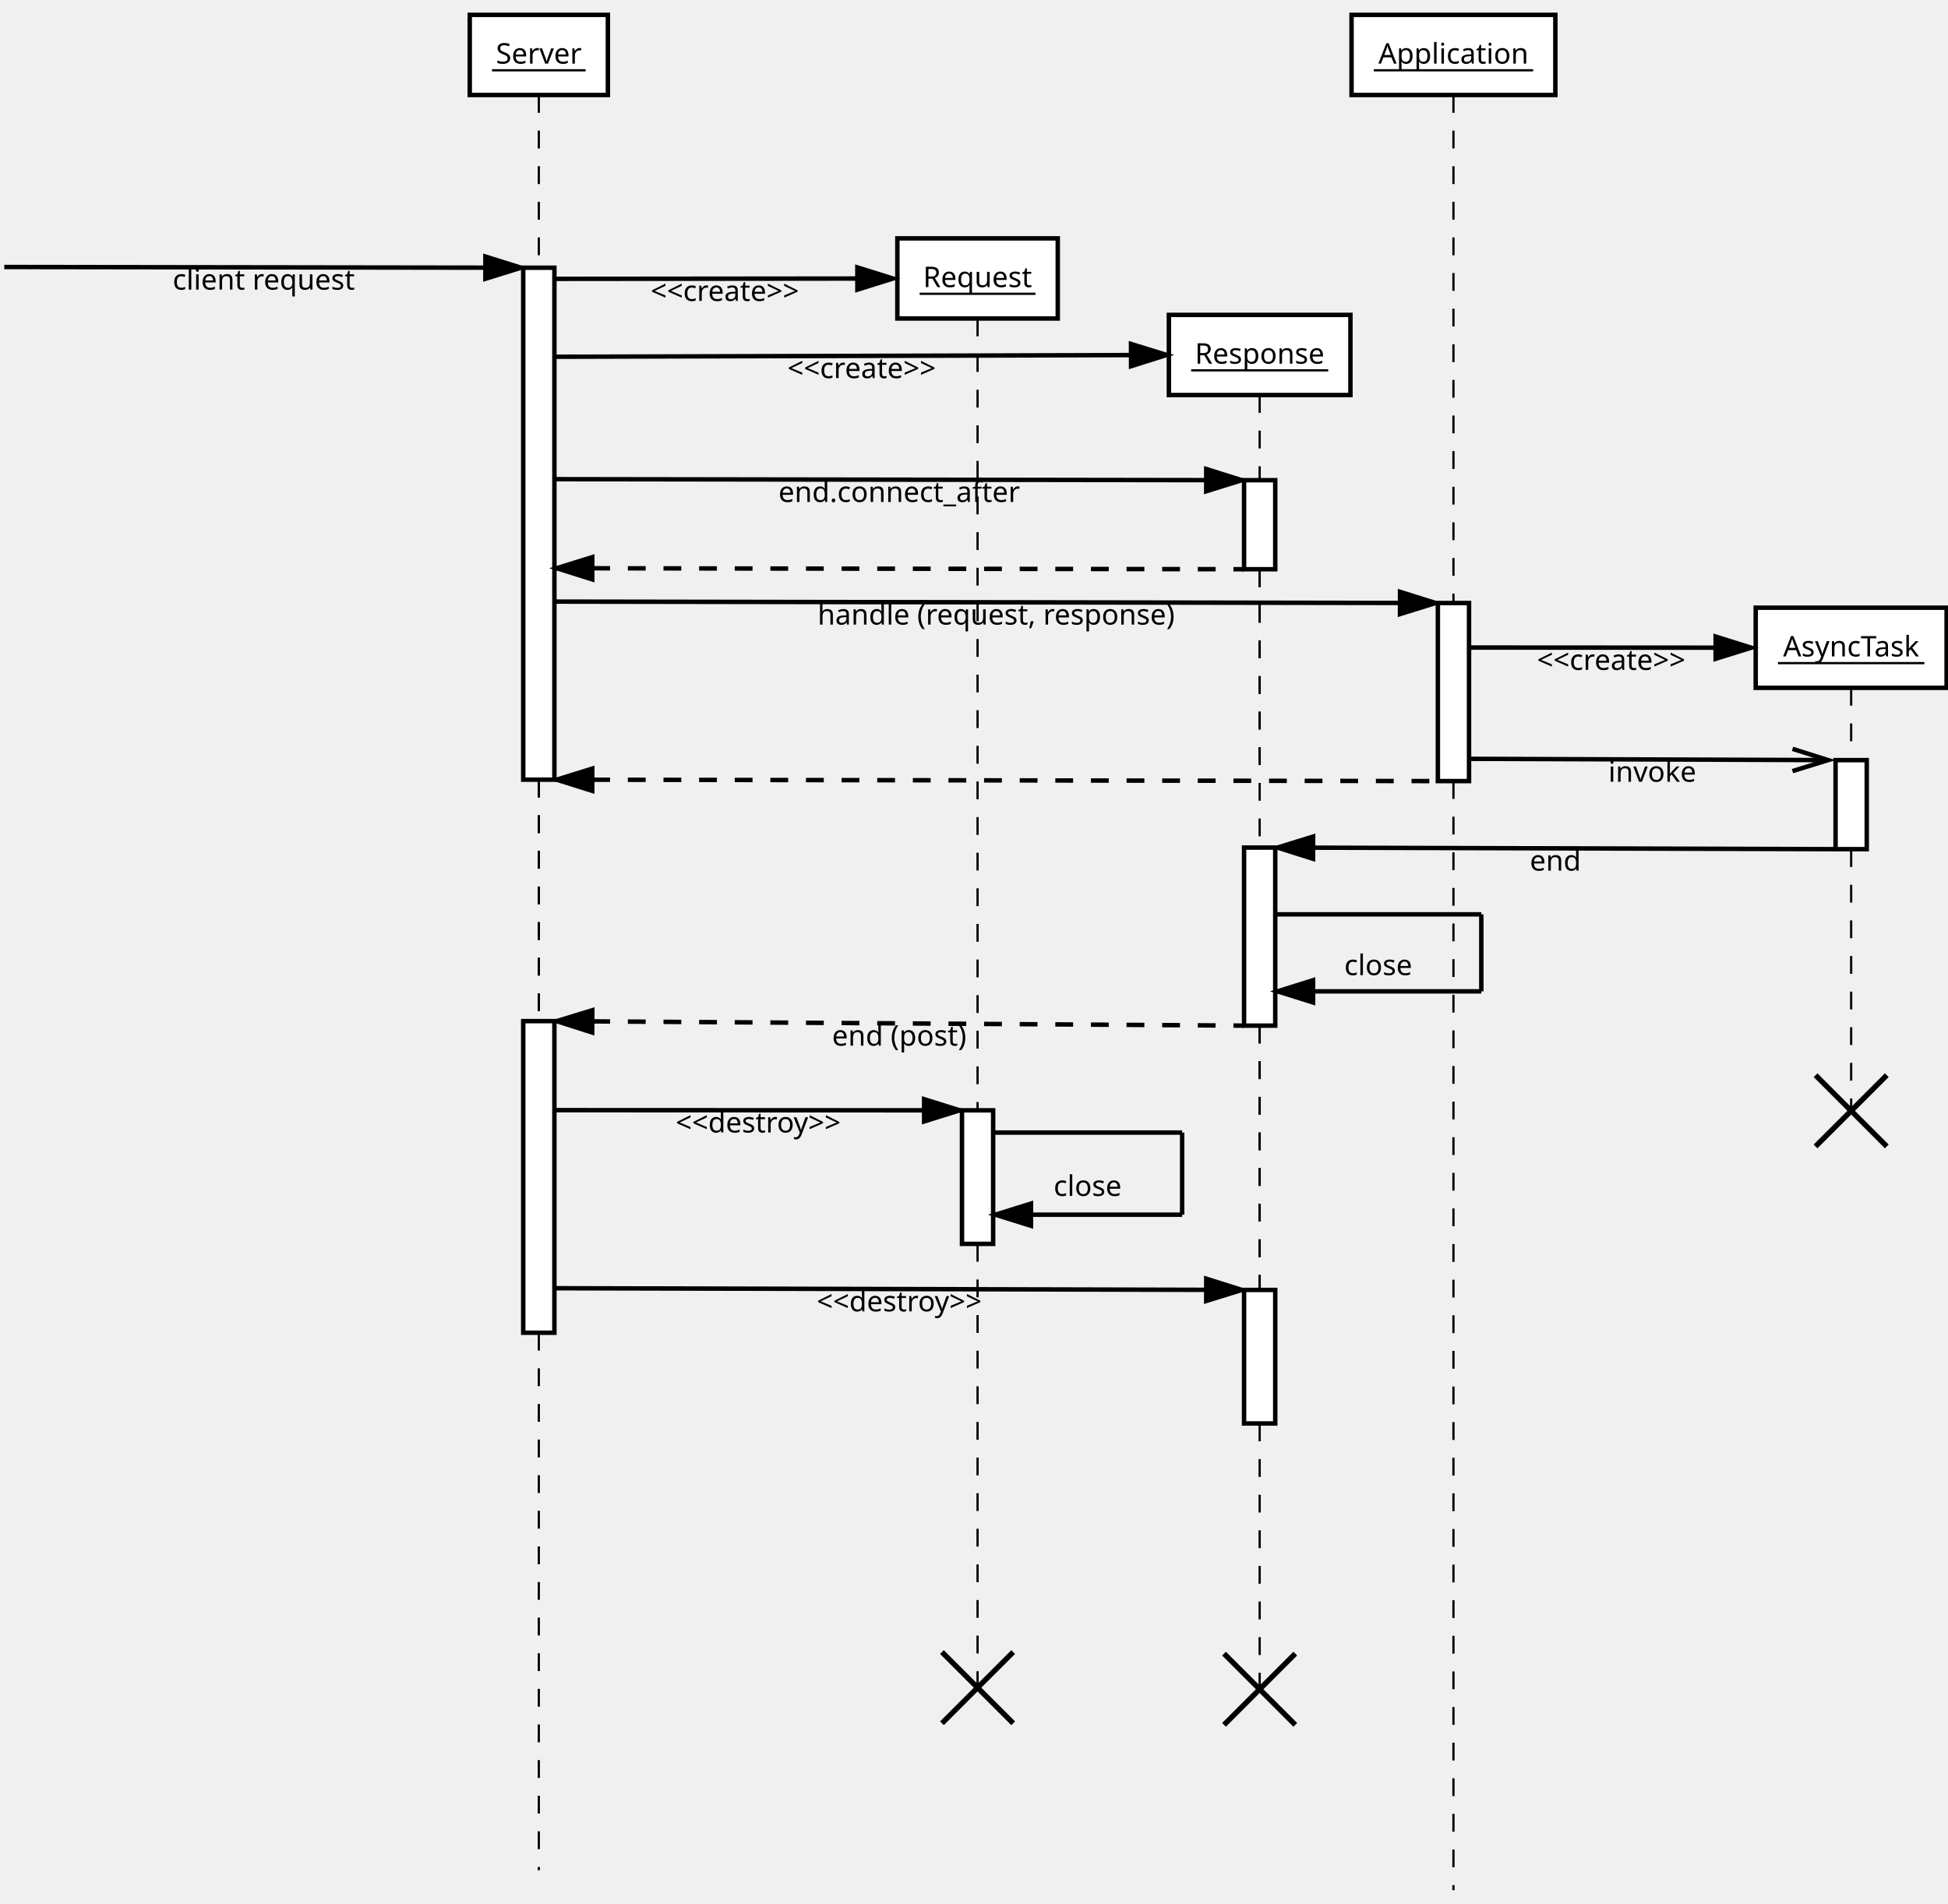
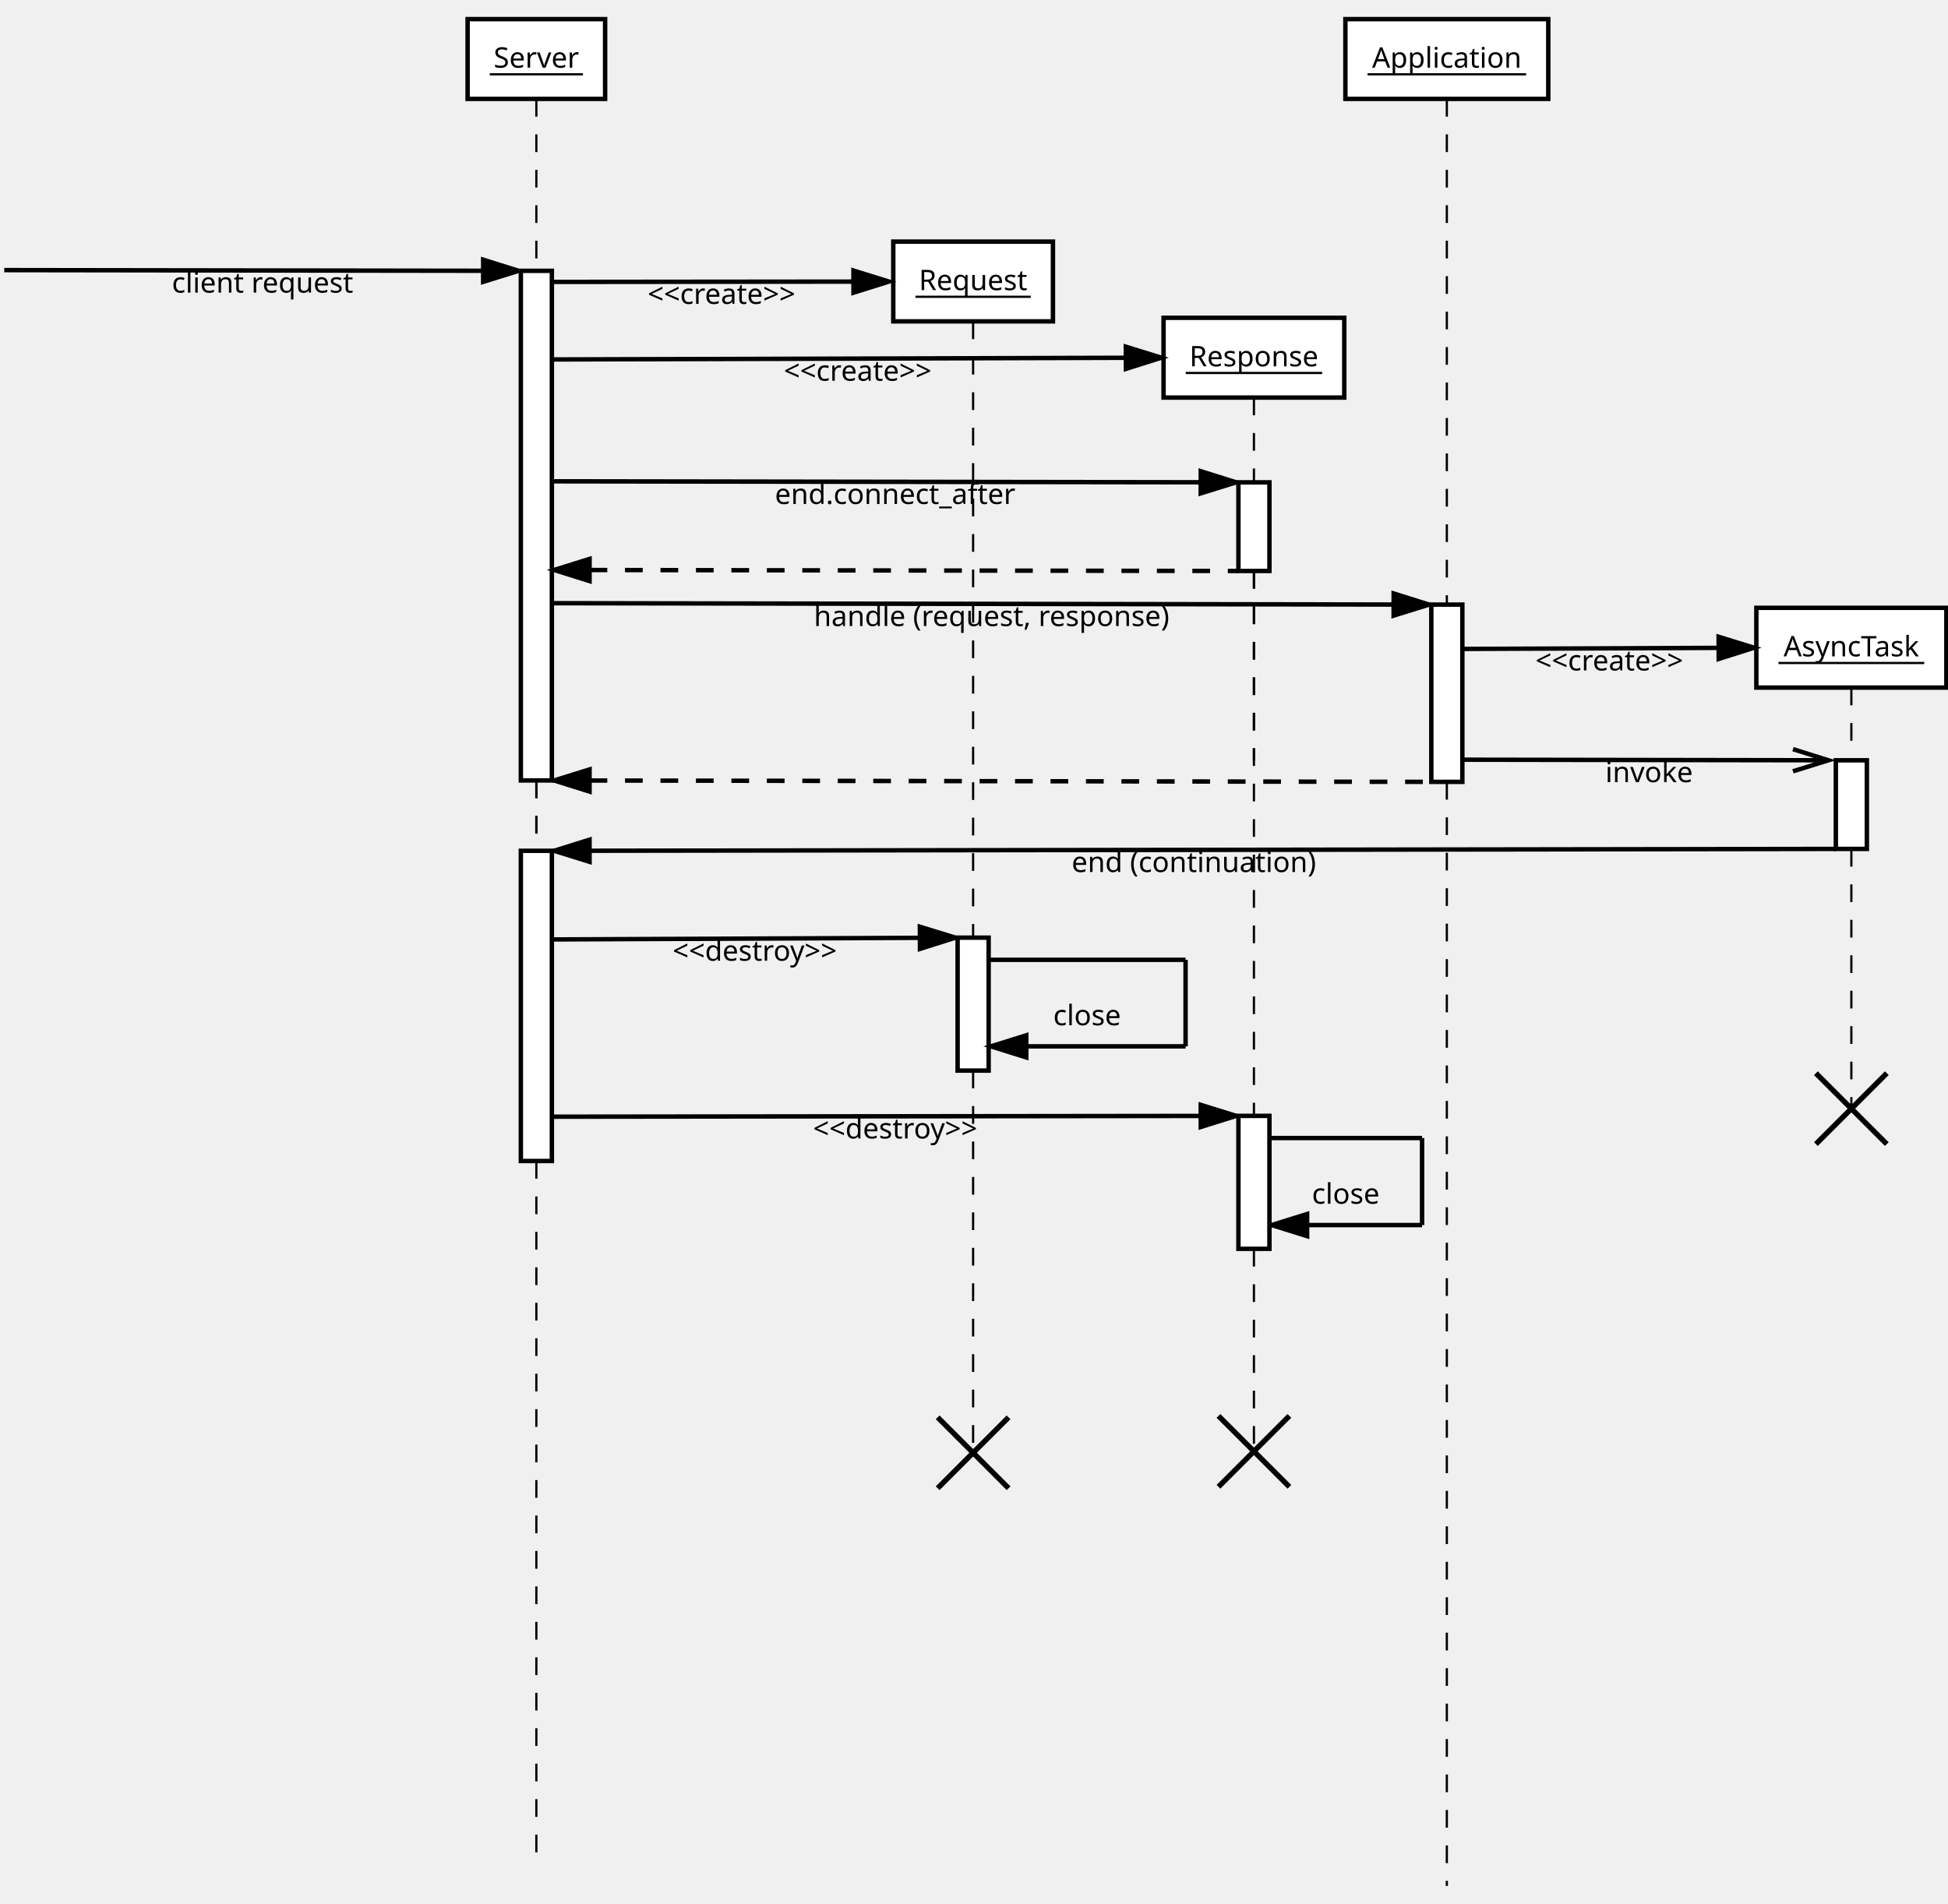
- <svg xmlns="http://www.w3.org/2000/svg" width="44cm" height="43cm" viewBox="204 140 875 845">
+ <svg xmlns="http://www.w3.org/2000/svg" width="44cm" height="43cm" viewBox="204 140 879 845">
  <g>
    <line style="fill: none; fill-opacity:0; stroke-width: 1; stroke-dasharray: 8; stroke: #000000" x1="446.024" y1="177.621" x2="446.024" y2="255.219" />
    <line style="fill: none; fill-opacity:0; stroke-width: 1; stroke-dasharray: 8; stroke: #000000" x1="446.024" y1="485.219" x2="446.024" y2="592.604" />
    <rect style="fill: #ffffff" x="439.024" y="255.219" width="14" height="230" />
    <rect style="fill: none; fill-opacity:0; stroke-width: 2; stroke: #000000" x="439.024" y="255.219" width="14" height="230" />
  </g>
  <g>
    <rect style="fill: #ffffff" x="415" y="141.621" width="62.05" height="36" />
    <rect style="fill: none; fill-opacity:0; stroke-width: 2; stroke: #000000" x="415" y="141.621" width="62.05" height="36" />
    <text font-size="12.8" style="fill: #000000;text-anchor:middle;font-family:sans-serif;font-style:normal;font-weight:normal" x="446.025" y="163.521">
      <tspan x="446.025" y="163.521">Server</tspan>
    </text>
    <line style="fill: none; fill-opacity:0; stroke-width: 1; stroke: #000000" x1="425" y1="166.521" x2="467.05" y2="166.521" />
  </g>
  <g>
    <line style="fill: none; fill-opacity:0; stroke-width: 1; stroke-dasharray: 8; stroke: #000000" x1="856.858" y1="177.621" x2="856.858" y2="405.858" />
    <line style="fill: none; fill-opacity:0; stroke-width: 1; stroke-dasharray: 8; stroke: #000000" x1="856.858" y1="485.858" x2="856.858" y2="984.138" />
    <rect style="fill: #ffffff" x="849.858" y="405.858" width="14" height="80" />
    <rect style="fill: none; fill-opacity:0; stroke-width: 2; stroke: #000000" x="849.858" y="405.858" width="14" height="80" />
  </g>
  <g>
    <rect style="fill: #ffffff" x="811.084" y="141.621" width="91.55" height="36" />
    <rect style="fill: none; fill-opacity:0; stroke-width: 2; stroke: #000000" x="811.084" y="141.621" width="91.55" height="36" />
    <text font-size="12.8" style="fill: #000000;text-anchor:middle;font-family:sans-serif;font-style:normal;font-weight:normal" x="856.859" y="163.521">
      <tspan x="856.859" y="163.521">Application</tspan>
    </text>
    <line style="fill: none; fill-opacity:0; stroke-width: 1; stroke: #000000" x1="821.084" y1="166.521" x2="892.634" y2="166.521" />
  </g>
  <g>
    <line style="fill: none; fill-opacity:0; stroke-width: 2; stroke: #000000" x1="422.024" y1="255.194" x2="205.92" y2="254.894" />
    <polygon style="fill: #000000" points="422.017,260.194 438.024,255.217 422.031,250.194 " />
    <polygon style="fill: none; fill-opacity:0; stroke-width: 2; stroke: #000000" points="422.017,260.194 438.024,255.217 422.031,250.194 " />
    <text font-size="12.8" style="fill: #000000;text-anchor:middle;font-family:sans-serif;font-style:normal;font-weight:normal" x="322.472" y="265.056">client request</text>
  </g>
  <g>
    <line style="fill: none; fill-opacity:0; stroke-width: 2; stroke: #000000" x1="832.858" y1="405.831" x2="453.026" y2="405.218" />
    <polygon style="fill: #000000" points="832.85,410.831 848.858,405.856 832.866,400.831 " />
    <polygon style="fill: none; fill-opacity:0; stroke-width: 2; stroke: #000000" points="832.85,410.831 848.858,405.856 832.866,400.831 " />
    <text font-size="12.8" style="fill: #000000;text-anchor:middle;font-family:sans-serif;font-style:normal;font-weight:normal" x="651.442" y="415.538">handle (request, response)</text>
  </g>
  <g>
    <line style="fill: none; fill-opacity:0; stroke-width: 2; stroke-dasharray: 8; stroke: #000000" x1="470.026" y1="485.245" x2="849.858" y2="485.858" />
    <polygon style="fill: #000000" points="470.034,480.245 454.026,485.22 470.018,490.245 " />
    <polygon style="fill: none; fill-opacity:0; stroke-width: 2; stroke: #000000" points="470.034,480.245 454.026,485.22 470.018,490.245 " />
  </g>
  <g>
-     <line style="fill: none; fill-opacity:0; stroke-width: 2; stroke: #000000" x1="793.81" y1="515.772" x2="1028.5" y2="516.44" />
-     <polygon style="fill: #000000" points="793.824,510.772 777.81,515.727 793.796,520.772 " />
-     <polygon style="fill: none; fill-opacity:0; stroke-width: 2; stroke: #000000" points="793.824,510.772 777.81,515.727 793.796,520.772 " />
-     <text font-size="12.8" style="fill: #000000;text-anchor:middle;font-family:sans-serif;font-style:normal;font-weight:normal" x="902.656" y="526.082">end</text>
+     <line style="fill: none; fill-opacity:0; stroke-width: 2; stroke: #000000" x1="470.024" y1="516.947" x2="1032.39" y2="516.122" />
+     <polygon style="fill: #000000" points="470.017,511.947 454.024,516.97 470.031,521.947 " />
+     <polygon style="fill: none; fill-opacity:0; stroke-width: 2; stroke: #000000" points="470.017,511.947 454.024,516.97 470.031,521.947 " />
+     <text font-size="12.8" style="fill: #000000;text-anchor:middle;font-family:sans-serif;font-style:normal;font-weight:normal" x="742.709" y="526.547">end (continuation)</text>
  </g>
  <g>
-     <line style="fill: none; fill-opacity:0; stroke-width: 1; stroke-dasharray: 8; stroke: #000000" x1="643.1" y1="278.03" x2="643.1" y2="633.771" />
-     <line style="fill: none; fill-opacity:0; stroke-width: 1; stroke-dasharray: 8; stroke: #000000" x1="643.1" y1="693.771" x2="643.1" y2="893.148" />
-     <rect style="fill: #ffffff" x="636.1" y="633.771" width="14" height="60" />
-     <rect style="fill: none; fill-opacity:0; stroke-width: 2; stroke: #000000" x="636.1" y="633.771" width="14" height="60" />
-     <line style="fill: none; fill-opacity:0; stroke-width: 2.4; stroke: #000000" x1="659.1" y1="909.148" x2="627.1" y2="877.148" />
-     <line style="fill: none; fill-opacity:0; stroke-width: 2.4; stroke: #000000" x1="659.1" y1="877.148" x2="627.1" y2="909.148" />
+     <line style="fill: none; fill-opacity:0; stroke-width: 1; stroke-dasharray: 8; stroke: #000000" x1="643.1" y1="278.03" x2="643.1" y2="556.166" />
+     <line style="fill: none; fill-opacity:0; stroke-width: 1; stroke-dasharray: 8; stroke: #000000" x1="643.1" y1="616.166" x2="643.1" y2="788.659" />
+     <rect style="fill: #ffffff" x="636.1" y="556.166" width="14" height="60" />
+     <rect style="fill: none; fill-opacity:0; stroke-width: 2; stroke: #000000" x="636.1" y="556.166" width="14" height="60" />
+     <line style="fill: none; fill-opacity:0; stroke-width: 2.4; stroke: #000000" x1="659.1" y1="804.659" x2="627.1" y2="772.659" />
+     <line style="fill: none; fill-opacity:0; stroke-width: 2.4; stroke: #000000" x1="659.1" y1="772.659" x2="627.1" y2="804.659" />
  </g>
  <g>
    <rect style="fill: #ffffff" x="607.076" y="242.03" width="72.05" height="36" />
    <rect style="fill: none; fill-opacity:0; stroke-width: 2; stroke: #000000" x="607.076" y="242.03" width="72.05" height="36" />
    <text font-size="12.8" style="fill: #000000;text-anchor:middle;font-family:sans-serif;font-style:normal;font-weight:normal" x="643.101" y="263.93">
      <tspan x="643.101" y="263.93">Request</tspan>
    </text>
    <line style="fill: none; fill-opacity:0; stroke-width: 1; stroke: #000000" x1="617.076" y1="266.93" x2="669.126" y2="266.93" />
  </g>
  <g>
    <rect style="fill: #ffffff" x="729.036" y="276.416" width="81.55" height="36" />
    <rect style="fill: none; fill-opacity:0; stroke-width: 2; stroke: #000000" x="729.036" y="276.416" width="81.55" height="36" />
    <text font-size="12.8" style="fill: #000000;text-anchor:middle;font-family:sans-serif;font-style:normal;font-weight:normal" x="769.811" y="298.316">
      <tspan x="769.811" y="298.316">Response</tspan>
    </text>
    <line style="fill: none; fill-opacity:0; stroke-width: 1; stroke: #000000" x1="739.036" y1="301.316" x2="800.586" y2="301.316" />
  </g>
  <g>
    <line style="fill: none; fill-opacity:0; stroke-width: 2; stroke: #000000" x1="589.116" y1="260.083" x2="453.026" y2="260.218" />
    <polygon style="fill: #000000" points="589.121,265.083 605.116,260.068 589.111,255.083 " />
    <polygon style="fill: none; fill-opacity:0; stroke-width: 2; stroke: #000000" points="589.121,265.083 605.116,260.068 589.111,255.083 " />
    <text font-size="12.8" style="fill: #000000;text-anchor:middle;font-family:sans-serif;font-style:normal;font-weight:normal" x="529.57" y="270.142">&lt;&lt;create&gt;&gt;</text>
  </g>
  <g>
    <line style="fill: none; fill-opacity:0; stroke-width: 2; stroke: #000000" x1="712.036" y1="294.465" x2="453.026" y2="295.218" />
    <polygon style="fill: #000000" points="712.051,299.465 728.036,294.419 712.022,289.465 " />
    <polygon style="fill: none; fill-opacity:0; stroke-width: 2; stroke: #000000" points="712.051,299.465 728.036,294.419 712.022,289.465 " />
    <text font-size="12.8" style="fill: #000000;text-anchor:middle;font-family:sans-serif;font-style:normal;font-weight:normal" x="591.03" y="304.818">&lt;&lt;create&gt;&gt;</text>
  </g>
  <g>
-     <line style="fill: none; fill-opacity:0; stroke-width: 1; stroke-dasharray: 8; stroke: #000000" x1="769.81" y1="390.678" x2="769.81" y2="515.726" />
-     <line style="fill: none; fill-opacity:0; stroke-width: 1; stroke-dasharray: 8; stroke: #000000" x1="769.81" y1="595.726" x2="769.81" y2="772.478" />
-     <rect style="fill: #ffffff" x="762.81" y="515.726" width="14" height="80" />
-     <rect style="fill: none; fill-opacity:0; stroke-width: 2; stroke: #000000" x="762.81" y="515.726" width="14" height="80" />
+     <line style="fill: none; fill-opacity:0; stroke-width: 1; stroke-dasharray: 8; stroke: #000000" x1="446.024" y1="485.218" x2="446.024" y2="516.972" />
+     <line style="fill: none; fill-opacity:0; stroke-width: 1; stroke-dasharray: 8; stroke: #000000" x1="446.024" y1="656.972" x2="446.024" y2="975.172" />
+     <rect style="fill: #ffffff" x="439.024" y="516.972" width="14" height="140" />
+     <rect style="fill: none; fill-opacity:0; stroke-width: 2; stroke: #000000" x="439.024" y="516.972" width="14" height="140" />
  </g>
  <g>
-     <line style="fill: none; fill-opacity:0; stroke-width: 1; stroke-dasharray: 8; stroke: #000000" x1="446.024" y1="485.218" x2="446.024" y2="593.694" />
-     <line style="fill: none; fill-opacity:0; stroke-width: 1; stroke-dasharray: 8; stroke: #000000" x1="446.024" y1="733.694" x2="446.024" y2="975.172" />
-     <rect style="fill: #ffffff" x="439.024" y="593.694" width="14" height="140" />
-     <rect style="fill: none; fill-opacity:0; stroke-width: 2; stroke: #000000" x="439.024" y="593.694" width="14" height="140" />
+     <rect style="fill: #ffffff" x="996.517" y="407.312" width="85.75" height="36" />
+     <rect style="fill: none; fill-opacity:0; stroke-width: 2; stroke: #000000" x="996.517" y="407.312" width="85.75" height="36" />
+     <text font-size="12.8" style="fill: #000000;text-anchor:middle;font-family:sans-serif;font-style:normal;font-weight:normal" x="1039.39" y="429.212">
+       <tspan x="1039.39" y="429.212">AsyncTask</tspan>
+     </text>
+     <line style="fill: none; fill-opacity:0; stroke-width: 1; stroke: #000000" x1="1006.52" y1="432.212" x2="1072.27" y2="432.212" />
  </g>
  <g>
-     <rect style="fill: #ffffff" x="992.626" y="407.96" width="85.75" height="36" />
-     <rect style="fill: none; fill-opacity:0; stroke-width: 2; stroke: #000000" x="992.626" y="407.96" width="85.75" height="36" />
-     <text font-size="12.8" style="fill: #000000;text-anchor:middle;font-family:sans-serif;font-style:normal;font-weight:normal" x="1035.5" y="429.86">
-       <tspan x="1035.5" y="429.86">AsyncTask</tspan>
-     </text>
-     <line style="fill: none; fill-opacity:0; stroke-width: 1; stroke: #000000" x1="1002.63" y1="432.86" x2="1068.38" y2="432.86" />
+     <line style="fill: none; fill-opacity:0; stroke-width: 2; stroke: #000000" x1="979.517" y1="425.382" x2="863.858" y2="425.858" />
+     <polygon style="fill: #000000" points="979.537,430.382 995.517,425.316 979.496,420.382 " />
+     <polygon style="fill: none; fill-opacity:0; stroke-width: 2; stroke: #000000" points="979.537,430.382 995.517,425.316 979.496,420.382 " />
+     <text font-size="12.8" style="fill: #000000;text-anchor:middle;font-family:sans-serif;font-style:normal;font-weight:normal" x="930.188" y="435.585">&lt;&lt;create&gt;&gt;</text>
  </g>
  <g>
-     <line style="fill: none; fill-opacity:0; stroke-width: 2; stroke: #000000" x1="974.621" y1="425.924" x2="863.858" y2="425.858" />
-     <polygon style="fill: #000000" points="974.618,430.924 990.621,425.933 974.624,420.924 " />
-     <polygon style="fill: none; fill-opacity:0; stroke-width: 2; stroke: #000000" points="974.618,430.924 990.621,425.933 974.624,420.924 " />
-     <text font-size="12.8" style="fill: #000000;text-anchor:middle;font-family:sans-serif;font-style:normal;font-weight:normal" x="927.74" y="435.896">&lt;&lt;create&gt;&gt;</text>
+     <line style="fill: none; fill-opacity:0; stroke-width: 1; stroke-dasharray: 8; stroke: #000000" x1="1039.39" y1="443.312" x2="1039.39" y2="476.122" />
+     <line style="fill: none; fill-opacity:0; stroke-width: 1; stroke-dasharray: 8; stroke: #000000" x1="1039.39" y1="516.122" x2="1039.39" y2="633.344" />
+     <rect style="fill: #ffffff" x="1032.39" y="476.122" width="14" height="40" />
+     <rect style="fill: none; fill-opacity:0; stroke-width: 2; stroke: #000000" x="1032.39" y="476.122" width="14" height="40" />
+     <line style="fill: none; fill-opacity:0; stroke-width: 2.4; stroke: #000000" x1="1055.39" y1="649.344" x2="1023.39" y2="617.344" />
+     <line style="fill: none; fill-opacity:0; stroke-width: 2.4; stroke: #000000" x1="1055.39" y1="617.344" x2="1023.39" y2="649.344" />
  </g>
  <g>
-     <line style="fill: none; fill-opacity:0; stroke-width: 1; stroke-dasharray: 8; stroke: #000000" x1="1035.5" y1="443.96" x2="1035.5" y2="476.44" />
-     <line style="fill: none; fill-opacity:0; stroke-width: 1; stroke-dasharray: 8; stroke: #000000" x1="1035.5" y1="516.44" x2="1035.5" y2="633.992" />
-     <rect style="fill: #ffffff" x="1028.5" y="476.44" width="14" height="40" />
-     <rect style="fill: none; fill-opacity:0; stroke-width: 2; stroke: #000000" x="1028.5" y="476.44" width="14" height="40" />
-     <line style="fill: none; fill-opacity:0; stroke-width: 2.4; stroke: #000000" x1="1051.5" y1="649.992" x2="1019.5" y2="617.992" />
-     <line style="fill: none; fill-opacity:0; stroke-width: 2.4; stroke: #000000" x1="1051.5" y1="617.992" x2="1019.5" y2="649.992" />
+     <line style="fill: none; fill-opacity:0; stroke-width: 2; stroke: #000000" x1="776.81" y1="646.605" x2="845.683" y2="646.605" />
+     <line style="fill: none; fill-opacity:0; stroke-width: 2; stroke: #000000" x1="845.683" y1="646.605" x2="845.683" y2="685.885" />
+     <line style="fill: none; fill-opacity:0; stroke-width: 2; stroke: #000000" x1="793.81" y1="685.885" x2="845.683" y2="685.885" />
+     <polygon style="fill: #000000" points="793.81,680.885 777.81,685.885 793.81,690.885 " />
+     <polygon style="fill: none; fill-opacity:0; stroke-width: 2; stroke: #000000" points="793.81,680.885 777.81,685.885 793.81,690.885 " />
+     <text font-size="12.8" style="fill: #000000;text-anchor:middle;font-family:sans-serif;font-style:normal;font-weight:normal" x="811.246" y="676.245">close</text>
  </g>
  <g>
-     <line style="fill: none; fill-opacity:0; stroke-width: 2; stroke: #000000" x1="776.81" y1="545.724" x2="869.37" y2="545.724" />
-     <line style="fill: none; fill-opacity:0; stroke-width: 2; stroke: #000000" x1="869.37" y1="545.724" x2="869.37" y2="580.32" />
-     <line style="fill: none; fill-opacity:0; stroke-width: 2; stroke: #000000" x1="793.81" y1="580.32" x2="869.37" y2="580.32" />
-     <polygon style="fill: #000000" points="793.81,575.32 777.81,580.32 793.81,585.32 " />
-     <polygon style="fill: none; fill-opacity:0; stroke-width: 2; stroke: #000000" points="793.81,575.32 777.81,580.32 793.81,585.32 " />
-     <text font-size="12.8" style="fill: #000000;text-anchor:middle;font-family:sans-serif;font-style:normal;font-weight:normal" x="823.09" y="573.022">close</text>
+     <line style="fill: none; fill-opacity:0; stroke-width: 2; stroke: #000000" x1="619.1" y1="556.241" x2="453.024" y2="556.972" />
+     <polygon style="fill: #000000" points="619.122,561.241 635.1,556.171 619.078,551.241 " />
+     <polygon style="fill: none; fill-opacity:0; stroke-width: 2; stroke: #000000" points="619.122,561.241 635.1,556.171 619.078,551.241 " />
+     <text font-size="12.8" style="fill: #000000;text-anchor:middle;font-family:sans-serif;font-style:normal;font-weight:normal" x="544.561" y="566.569">&lt;&lt;destroy&gt;&gt;</text>
  </g>
  <g>
-     <line style="fill: none; fill-opacity:0; stroke-width: 2; stroke-dasharray: 8; stroke: #000000" x1="470.026" y1="593.805" x2="762.81" y2="595.724" />
-     <polygon style="fill: #000000" points="470.058,588.806 454.026,593.701 469.993,598.805 " />
-     <polygon style="fill: none; fill-opacity:0; stroke-width: 2; stroke: #000000" points="470.058,588.806 454.026,593.701 469.993,598.805 " />
-     <text font-size="12.8" style="fill: #000000;text-anchor:middle;font-family:sans-serif;font-style:normal;font-weight:normal" x="607.918" y="604.71">end (post)</text>
+     <line style="fill: none; fill-opacity:0; stroke-width: 2; stroke: #000000" x1="745.81" y1="636.625" x2="453.024" y2="636.972" />
+     <polygon style="fill: #000000" points="745.816,641.625 761.81,636.606 745.804,631.625 " />
+     <polygon style="fill: none; fill-opacity:0; stroke-width: 2; stroke: #000000" points="745.816,641.625 761.81,636.606 745.804,631.625 " />
+     <text font-size="12.8" style="fill: #000000;text-anchor:middle;font-family:sans-serif;font-style:normal;font-weight:normal" x="607.917" y="646.789">&lt;&lt;destroy&gt;&gt;</text>
  </g>
  <g>
-     <line style="fill: none; fill-opacity:0; stroke-width: 2; stroke: #000000" x1="619.1" y1="633.763" x2="453.026" y2="633.694" />
-     <polygon style="fill: #000000" points="619.098,638.763 635.1,633.77 619.102,628.763 " />
-     <polygon style="fill: none; fill-opacity:0; stroke-width: 2; stroke: #000000" points="619.098,638.763 635.1,633.77 619.102,628.763 " />
-     <text font-size="12.8" style="fill: #000000;text-anchor:middle;font-family:sans-serif;font-style:normal;font-weight:normal" x="544.562" y="643.732">&lt;&lt;destroy&gt;&gt;</text>
+     <line style="fill: none; fill-opacity:0; stroke-width: 1; stroke-dasharray: 8; stroke: #000000" x1="769.81" y1="390.677" x2="769.81" y2="636.605" />
+     <line style="fill: none; fill-opacity:0; stroke-width: 1; stroke-dasharray: 8; stroke: #000000" x1="769.81" y1="696.605" x2="769.81" y2="788.011" />
+     <rect style="fill: #ffffff" x="762.81" y="636.605" width="14" height="60" />
+     <rect style="fill: none; fill-opacity:0; stroke-width: 2; stroke: #000000" x="762.81" y="636.605" width="14" height="60" />
+     <line style="fill: none; fill-opacity:0; stroke-width: 2.4; stroke: #000000" x1="785.81" y1="804.011" x2="753.81" y2="772.011" />
+     <line style="fill: none; fill-opacity:0; stroke-width: 2.4; stroke: #000000" x1="785.81" y1="772.011" x2="753.81" y2="804.011" />
  </g>
  <g>
-     <line style="fill: none; fill-opacity:0; stroke-width: 2; stroke: #000000" x1="745.81" y1="714.422" x2="453.026" y2="713.694" />
-     <polygon style="fill: #000000" points="745.798,719.422 761.81,714.462 745.822,709.422 " />
-     <polygon style="fill: none; fill-opacity:0; stroke-width: 2; stroke: #000000" points="745.798,719.422 761.81,714.462 745.822,709.422 " />
-     <text font-size="12.8" style="fill: #000000;text-anchor:middle;font-family:sans-serif;font-style:normal;font-weight:normal" x="607.918" y="724.08">&lt;&lt;destroy&gt;&gt;</text>
-   </g>
-   <g>
-     <line style="fill: none; fill-opacity:0; stroke-width: 1; stroke-dasharray: 8; stroke: #000000" x1="769.81" y1="595.724" x2="769.81" y2="714.463" />
-     <line style="fill: none; fill-opacity:0; stroke-width: 1; stroke-dasharray: 8; stroke: #000000" x1="769.81" y1="774.463" x2="769.81" y2="893.856" />
-     <rect style="fill: #ffffff" x="762.81" y="714.463" width="14" height="60" />
-     <rect style="fill: none; fill-opacity:0; stroke-width: 2; stroke: #000000" x="762.81" y="714.463" width="14" height="60" />
-     <line style="fill: none; fill-opacity:0; stroke-width: 2.4; stroke: #000000" x1="785.81" y1="909.856" x2="753.81" y2="877.856" />
-     <line style="fill: none; fill-opacity:0; stroke-width: 2.4; stroke: #000000" x1="785.81" y1="877.856" x2="753.81" y2="909.856" />
-   </g>
-   <g>
-     <line style="fill: none; fill-opacity:0; stroke-width: 2; stroke: #000000" x1="650.1" y1="643.77" x2="734.99" y2="643.77" />
-     <line style="fill: none; fill-opacity:0; stroke-width: 2; stroke: #000000" x1="734.99" y1="643.77" x2="734.99" y2="680.662" />
-     <line style="fill: none; fill-opacity:0; stroke-width: 2; stroke: #000000" x1="667.1" y1="680.662" x2="734.99" y2="680.662" />
-     <polygon style="fill: #000000" points="667.1,675.662 651.1,680.662 667.1,685.662 " />
-     <polygon style="fill: none; fill-opacity:0; stroke-width: 2; stroke: #000000" points="667.1,675.662 651.1,680.662 667.1,685.662 " />
-     <text font-size="12.8" style="fill: #000000;text-anchor:middle;font-family:sans-serif;font-style:normal;font-weight:normal" x="692.544" y="672.216">close</text>
+     <line style="fill: none; fill-opacity:0; stroke-width: 2; stroke: #000000" x1="650.1" y1="566.166" x2="738.968" y2="566.166" />
+     <line style="fill: none; fill-opacity:0; stroke-width: 2; stroke: #000000" x1="738.968" y1="566.166" x2="738.968" y2="605.226" />
+     <line style="fill: none; fill-opacity:0; stroke-width: 2; stroke: #000000" x1="667.1" y1="605.226" x2="738.968" y2="605.226" />
+     <polygon style="fill: #000000" points="667.1,600.226 651.1,605.226 667.1,610.226 " />
+     <polygon style="fill: none; fill-opacity:0; stroke-width: 2; stroke: #000000" points="667.1,600.226 651.1,605.226 667.1,610.226 " />
+     <text font-size="12.8" style="fill: #000000;text-anchor:middle;font-family:sans-serif;font-style:normal;font-weight:normal" x="694.533" y="595.696">close</text>
  </g>
  <g>
    <line style="fill: none; fill-opacity:0; stroke-width: 2; stroke: #000000" x1="745.81" y1="350.653" x2="453.026" y2="350.218" />
    <polygon style="fill: #000000" points="745.803,355.653 761.81,350.677 745.817,345.653 " />
    <polygon style="fill: none; fill-opacity:0; stroke-width: 2; stroke: #000000" points="745.803,355.653 761.81,350.677 745.817,345.653 " />
    <text font-size="12.8" style="fill: #000000;text-anchor:middle;font-family:sans-serif;font-style:normal;font-weight:normal" x="607.918" y="360.448">end.connect_after</text>
  </g>
  <g>
    <line style="fill: none; fill-opacity:0; stroke-width: 1; stroke-dasharray: 8; stroke: #000000" x1="769.81" y1="312.416" x2="769.81" y2="350.677" />
    <line style="fill: none; fill-opacity:0; stroke-width: 1; stroke-dasharray: 8; stroke: #000000" x1="769.81" y1="390.677" x2="769.81" y2="476.372" />
    <rect style="fill: #ffffff" x="762.81" y="350.677" width="14" height="40" />
    <rect style="fill: none; fill-opacity:0; stroke-width: 2; stroke: #000000" x="762.81" y="350.677" width="14" height="40" />
  </g>
  <g>
    <line style="fill: none; fill-opacity:0; stroke-width: 2; stroke-dasharray: 8; stroke: #000000" x1="470.026" y1="390.243" x2="762.81" y2="390.678" />
    <polygon style="fill: #000000" points="470.033,385.243 454.026,390.219 470.019,395.243 " />
    <polygon style="fill: none; fill-opacity:0; stroke-width: 2; stroke: #000000" points="470.033,385.243 454.026,390.219 470.019,395.243 " />
  </g>
  <g>
-     <line style="fill: none; fill-opacity:0; stroke-width: 2; stroke: #000000" x1="1021.79" y1="476.416" x2="863.858" y2="475.858" />
-     <polyline style="fill: none; fill-opacity:0; stroke-width: 2; stroke: #000000" points="1009.13,481.372 1025.15,476.428 1009.17,471.372 " />
-     <text font-size="12.8" style="fill: #000000;text-anchor:middle;font-family:sans-serif;font-style:normal;font-weight:normal" x="946.18" y="486.148">invoke</text>
+     <line style="fill: none; fill-opacity:0; stroke-width: 2; stroke: #000000" x1="1025.69" y1="476.111" x2="863.858" y2="475.858" />
+     <polyline style="fill: none; fill-opacity:0; stroke-width: 2; stroke: #000000" points="1013.03,481.091 1029.04,476.116 1013.05,471.091 " />
+     <text font-size="12.8" style="fill: #000000;text-anchor:middle;font-family:sans-serif;font-style:normal;font-weight:normal" x="948.126" y="485.989">invoke</text>
  </g>
</svg>
